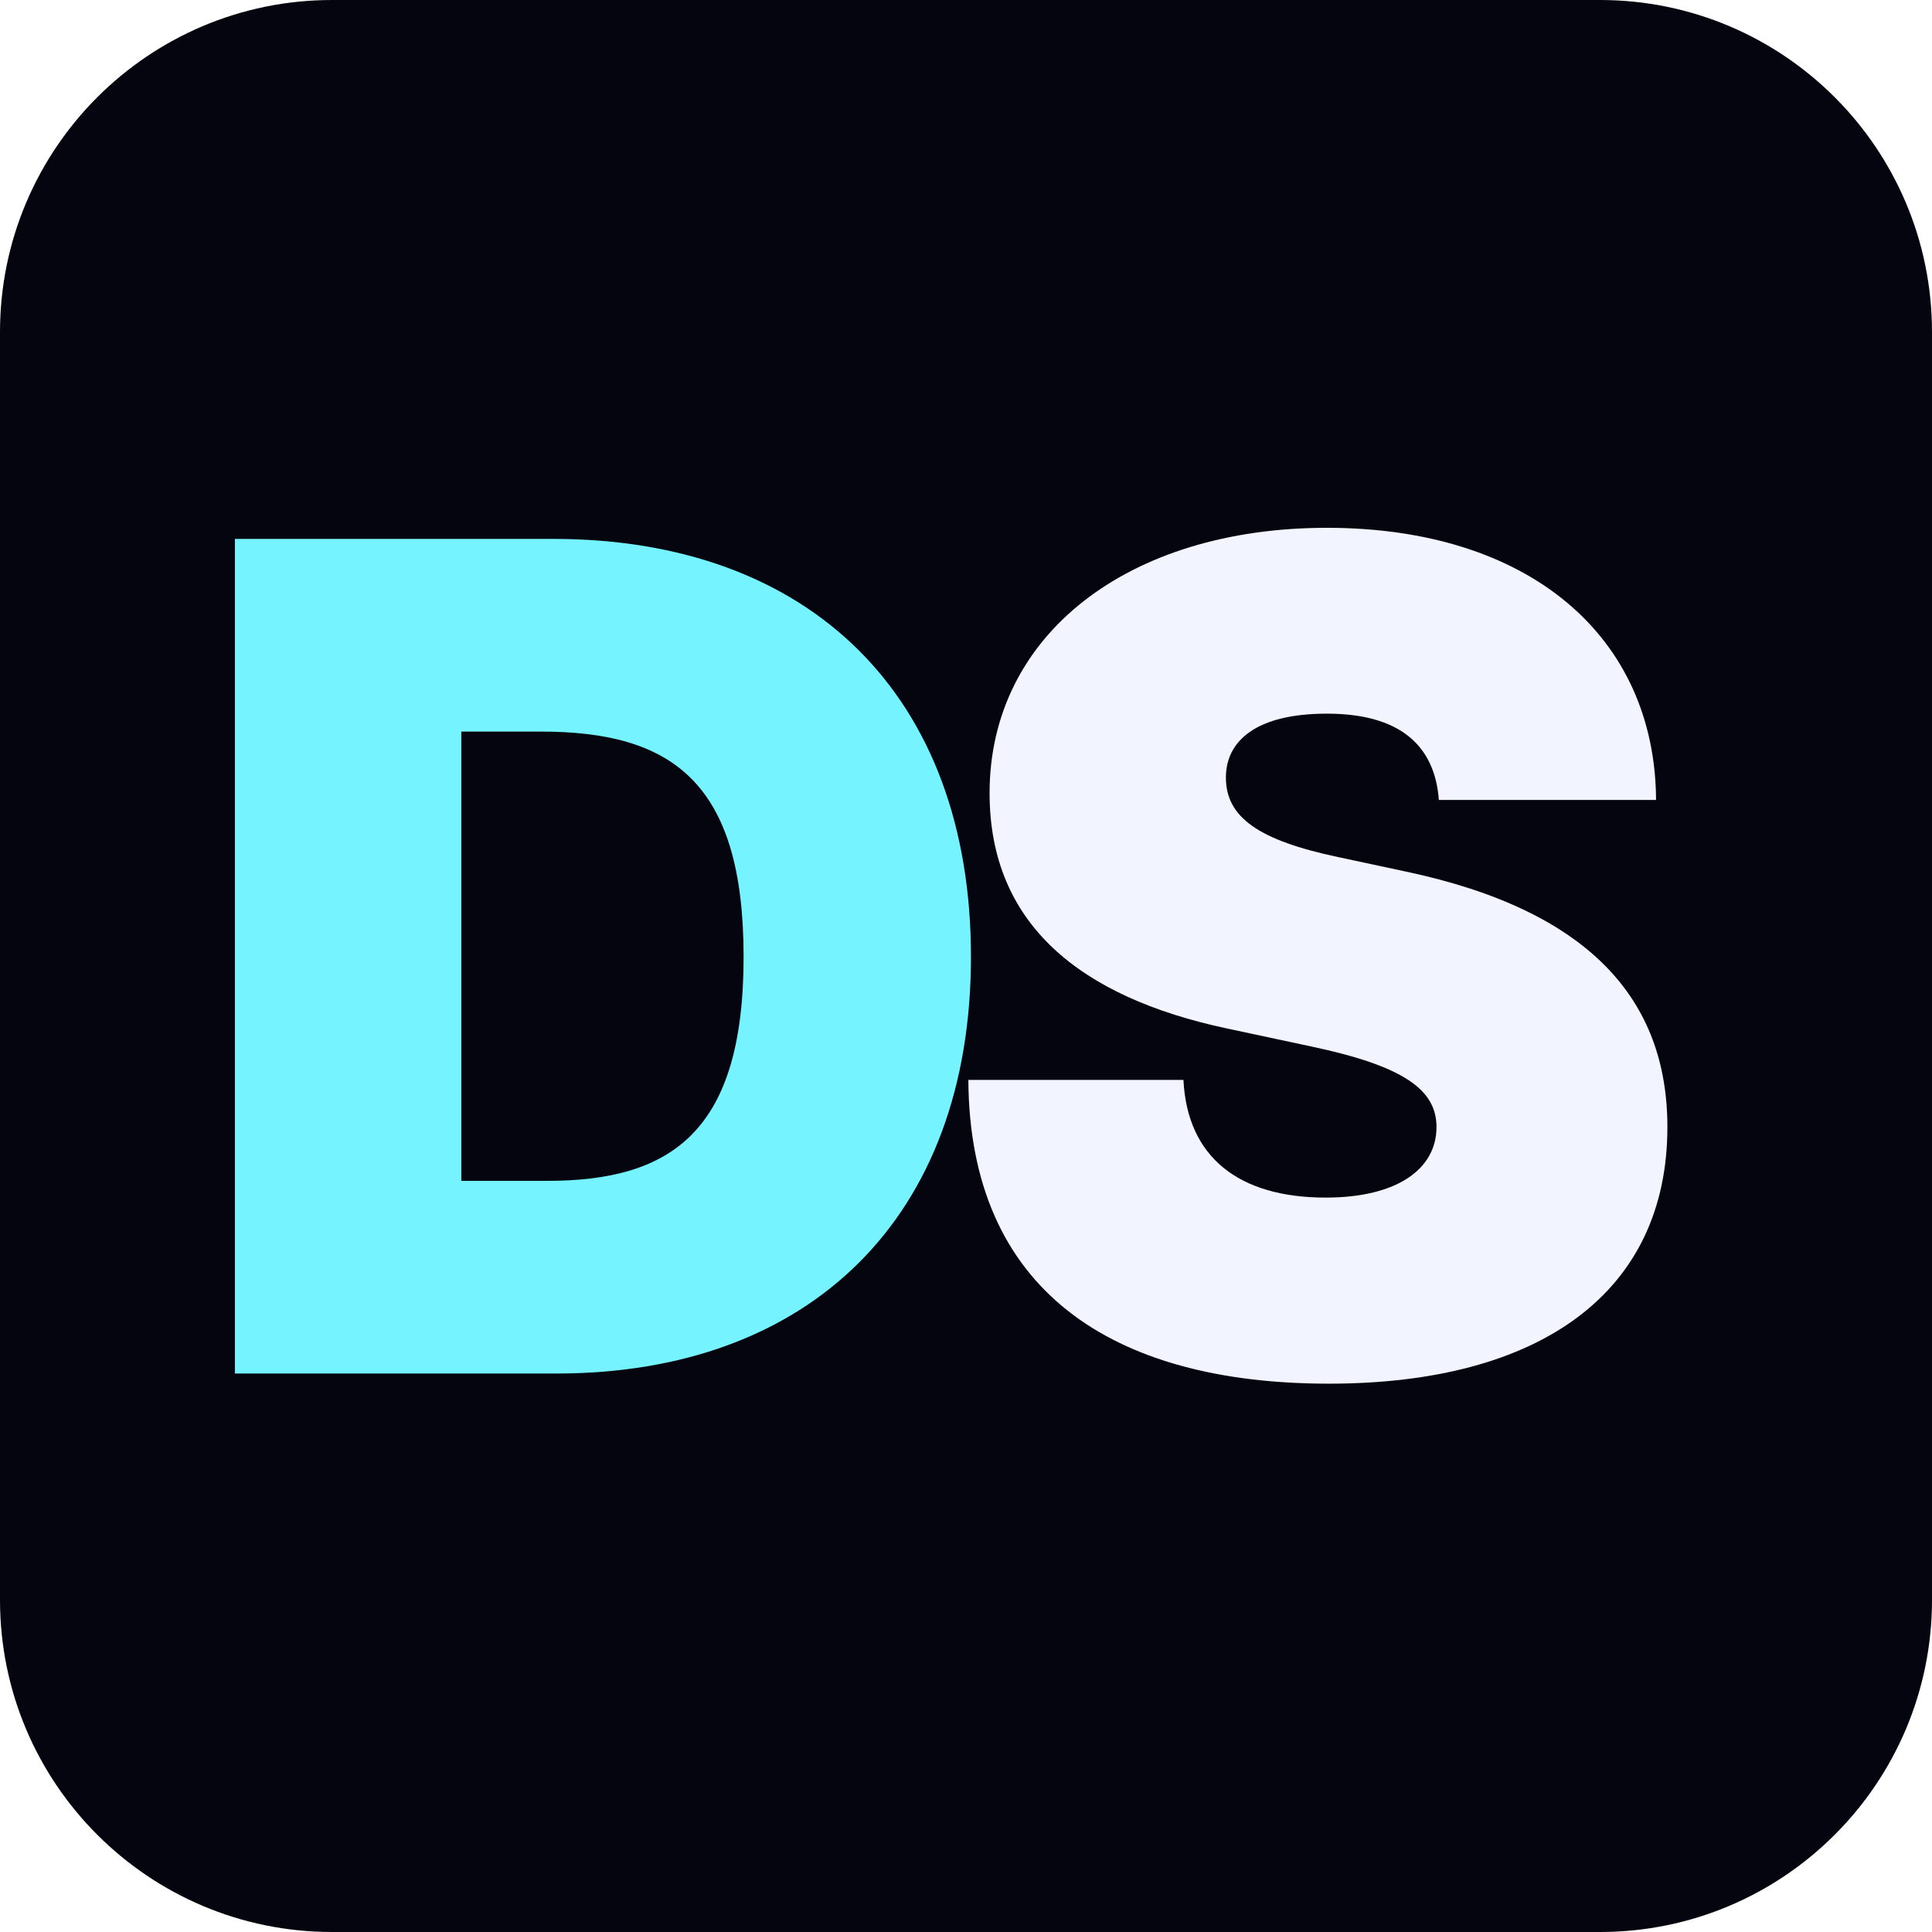
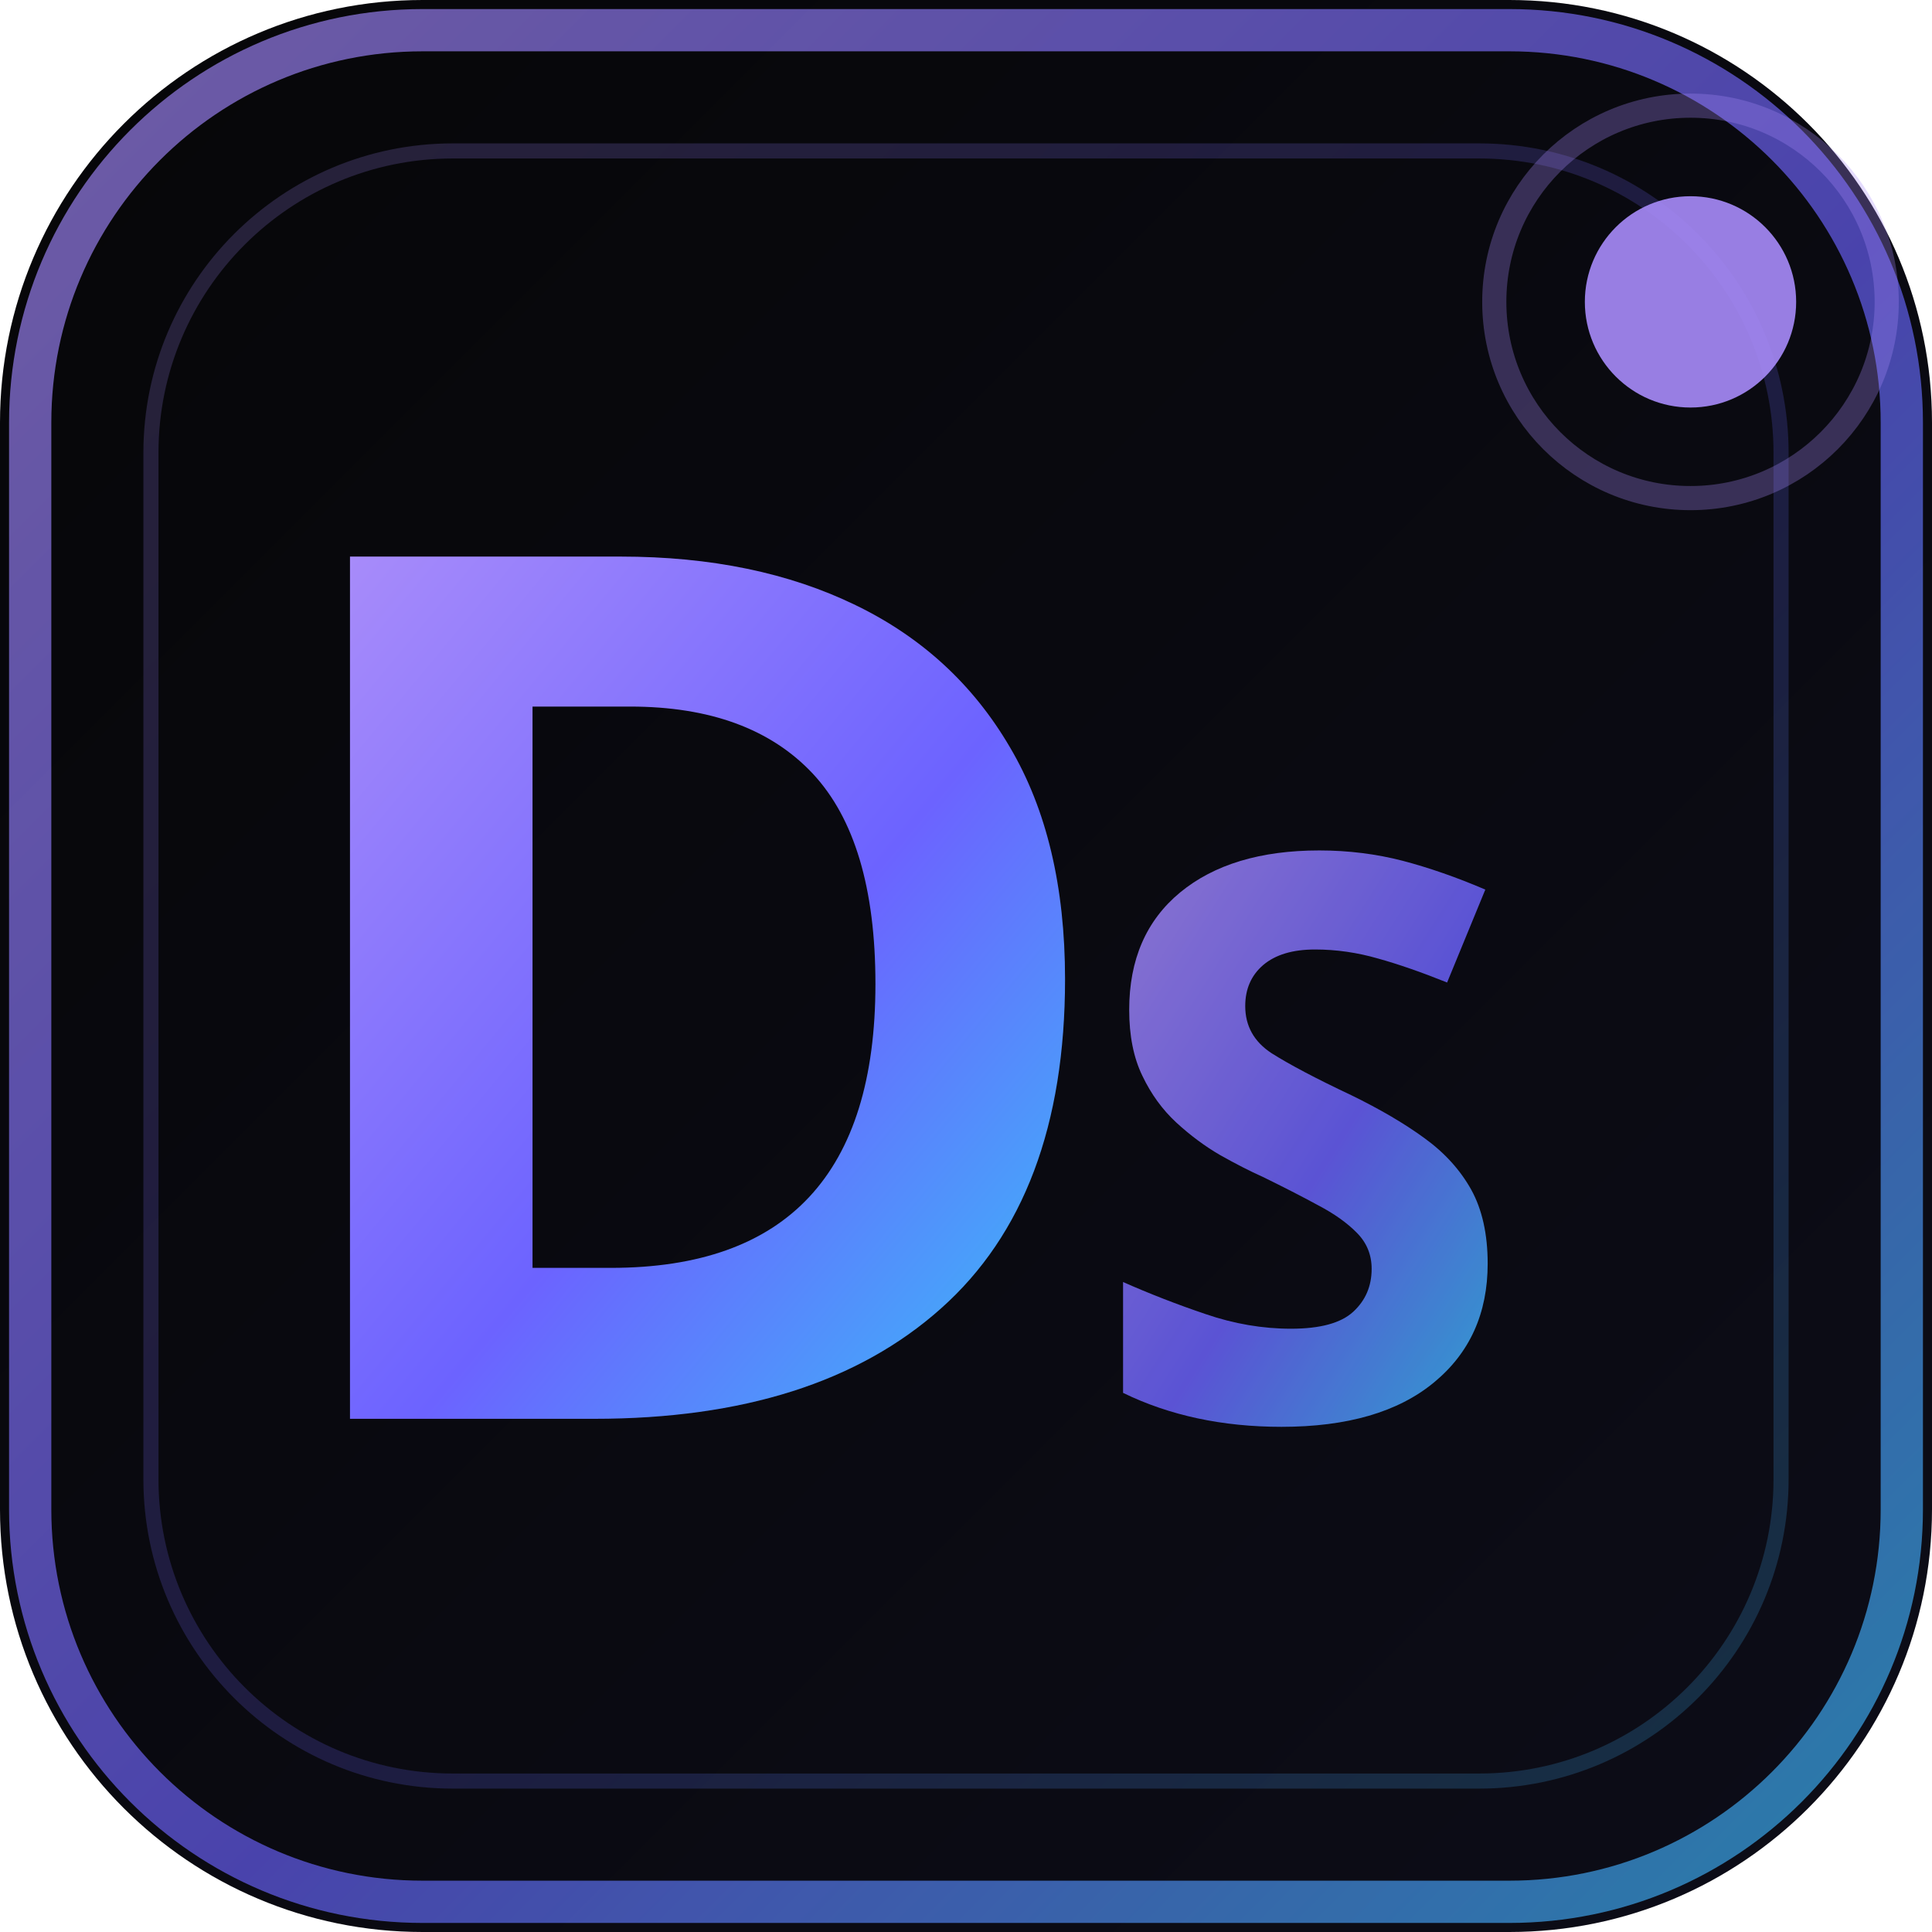
- <svg xmlns="http://www.w3.org/2000/svg" width="128" height="128" viewBox="0 0 128 128">
-   <rect width="128" height="128" rx="22" fill="#050510" />
+ <svg xmlns="http://www.w3.org/2000/svg" viewBox="0 0 64 64">
  <defs>
-     <linearGradient id="d" x1="16" y1="20" x2="74" y2="108">
-       <stop stop-color="#75f4ff" />
-       <stop offset="0.48" stop-color="#7f8cff" />
-       <stop offset="1" stop-color="#b87dff" />
+     <linearGradient id="g" x1="0%" y1="0%" x2="100%" y2="100%">
+       <stop offset="0%" stop-color="#a78bfa" />
+       <stop offset="55%" stop-color="#6c63ff" />
+       <stop offset="100%" stop-color="#38bdf8" />
+     </linearGradient>
+     <linearGradient id="bg" x1="0%" y1="0%" x2="100%" y2="100%">
+       <stop offset="0%" stop-color="#060608" />
+       <stop offset="100%" stop-color="#0d0d18" />
    </linearGradient>
  </defs>
-   <text x="12" y="91" font-family="Inter, Arial, sans-serif" font-size="76" font-weight="900" fill="url(#d)">D</text>
-   <text x="62" y="91" font-family="Inter, Arial, sans-serif" font-size="76" font-weight="900" fill="#f2f5ff">S</text>
+   <rect width="64" height="64" rx="14" fill="url(#bg)" />
+   <rect x="1" y="1" width="62" height="62" rx="13" fill="none" stroke="url(#g)" stroke-width="1.4" opacity="0.65" />
+   <rect x="5" y="5" width="54" height="54" rx="10" fill="none" stroke="url(#g)" stroke-width="0.5" opacity="0.2" />
+   <text x="8" y="47" font-family="system-ui,sans-serif" font-weight="900" font-size="40" fill="url(#g)">D</text>
+   <text x="36" y="47" font-family="system-ui,sans-serif" font-weight="900" font-size="26" fill="url(#g)" opacity="0.82">S</text>
+   <circle cx="56" cy="10" r="3.5" fill="#a78bfa" opacity="0.9" />
+   <circle cx="56" cy="10" r="6.5" fill="none" stroke="#a78bfa" stroke-width="0.8" opacity="0.3" />
</svg>
